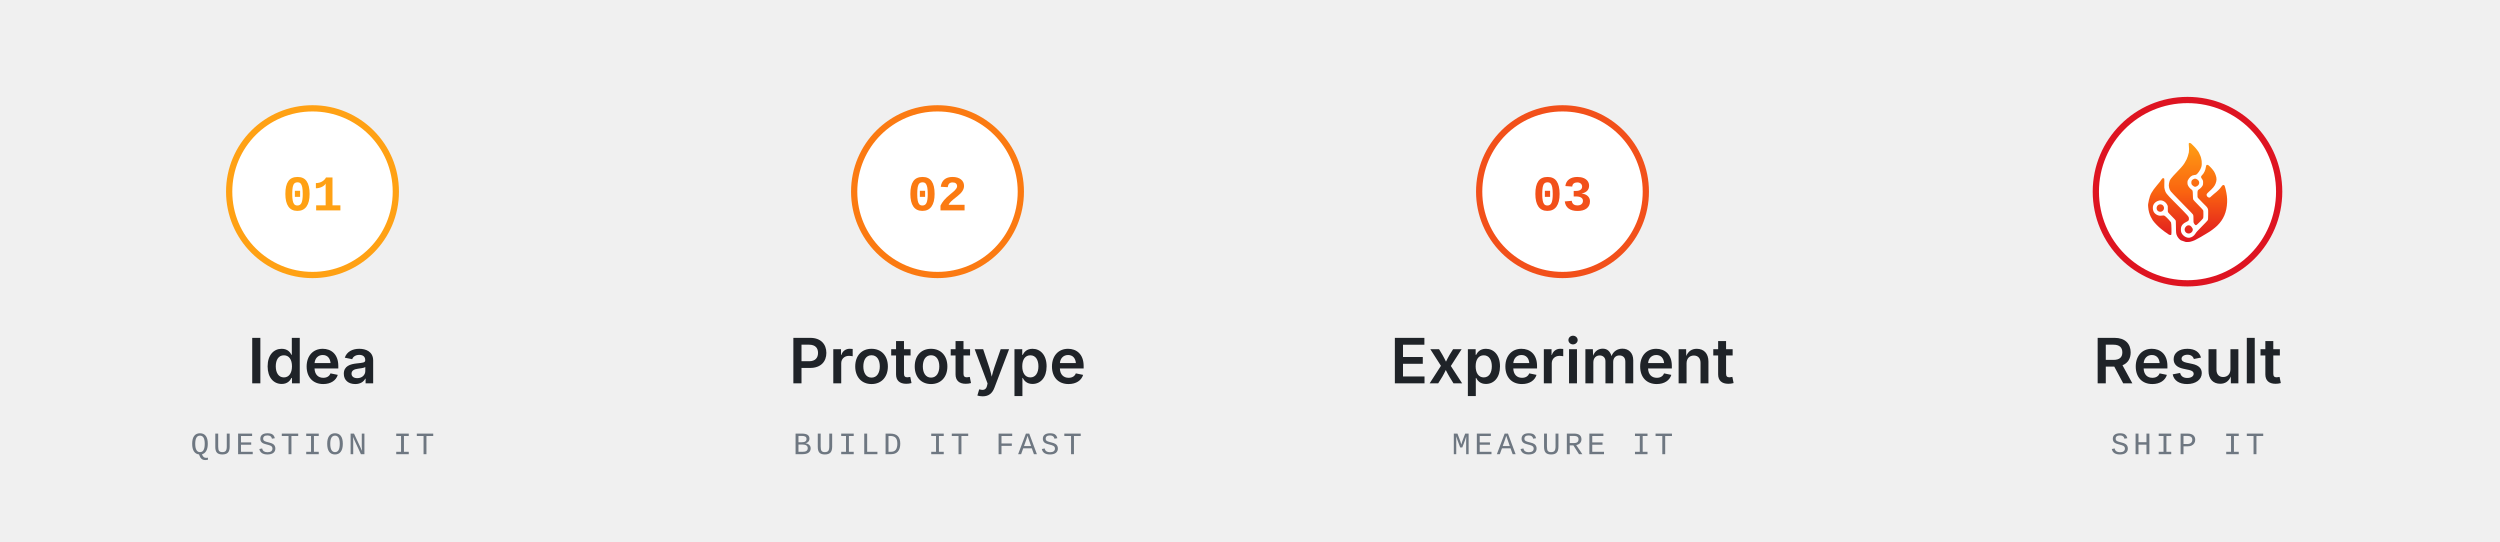
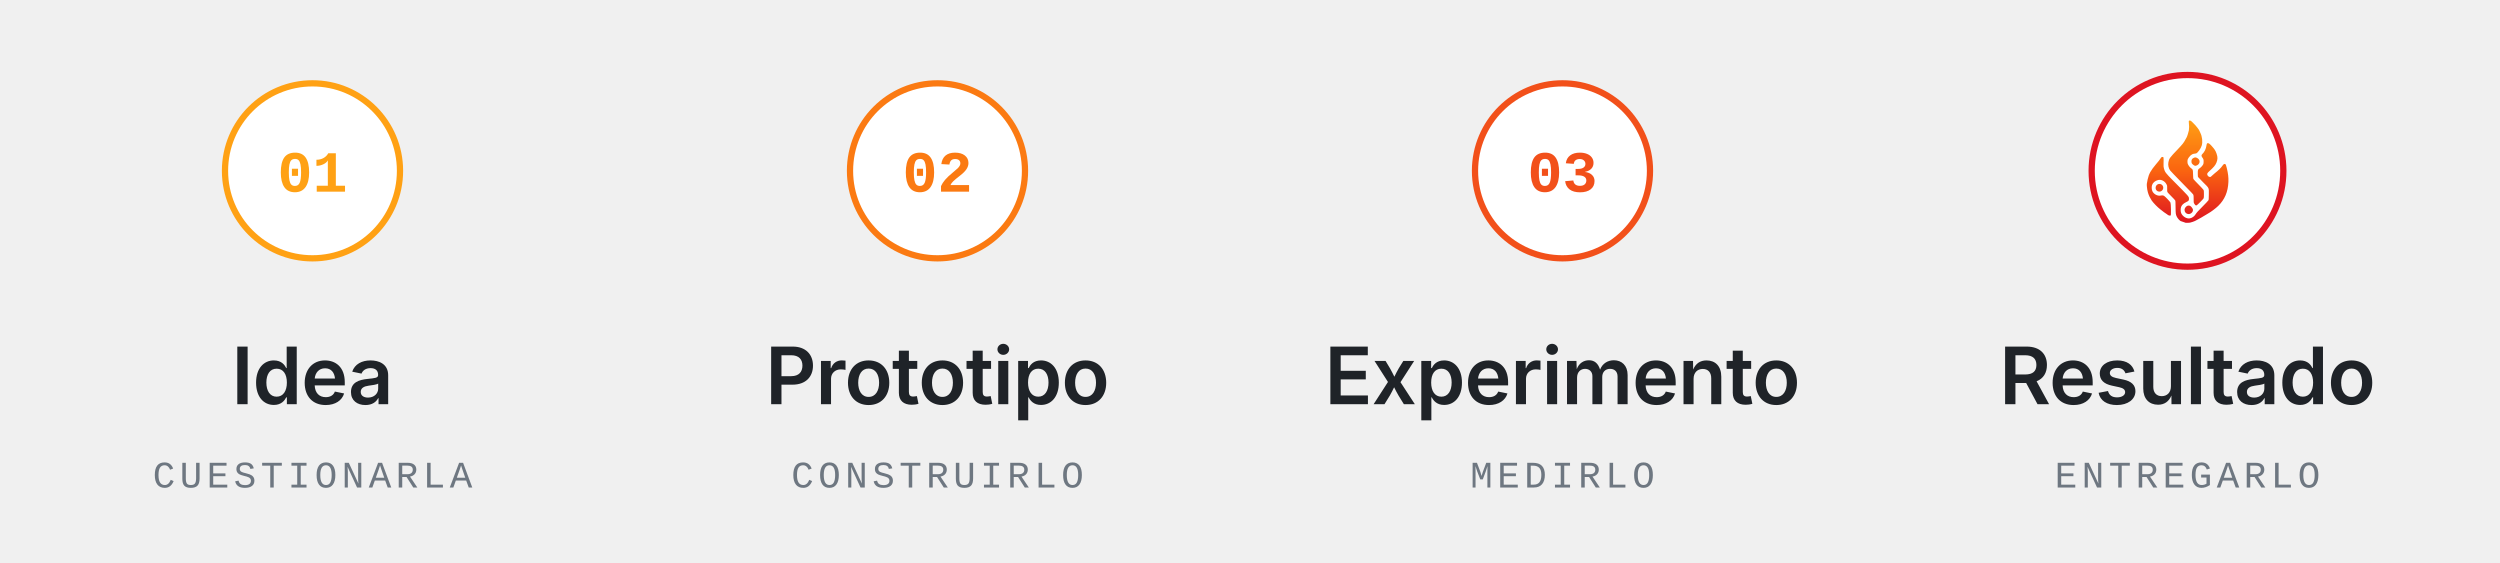
- <svg xmlns="http://www.w3.org/2000/svg" width="1200" height="260" viewBox="0 0 1200 260" role="img" aria-label="How we work: idea, prototype, experiment, result.">
+ <svg xmlns="http://www.w3.org/2000/svg" width="1200" height="270" viewBox="0 0 1200 270" role="img" aria-label="Cómo trabajamos: idea, prototipo, experimento y resultado.">
  <style>.s{font-family:Inter, -apple-system, BlinkMacSystemFont, 'Segoe UI', 'Helvetica Neue', Helvetica, Arial, sans-serif}.m{font-family:'JetBrains Mono', ui-monospace, SFMono-Regular, 'SF Mono', Menlo, Consolas, 'Liberation Mono', monospace}</style>
  <defs>
    <linearGradient id="fl" x1="0" y1="29" x2="0" y2="82" gradientUnits="userSpaceOnUse">
      <stop offset="0" stop-color="#FFA114" />
      <stop offset=".5" stop-color="#FA6410" />
      <stop offset="1" stop-color="#DE1421" />
    </linearGradient>
    <linearGradient id="tk" x1="0" y1="38" x2="0" y2="76" gradientUnits="userSpaceOnUse">
      <stop offset="0" stop-color="#FF8A00" />
      <stop offset="1" stop-color="#EC3B1D" />
    </linearGradient>
    <linearGradient id="wf" x1="0" y1="0" x2="1" y2="0">
      <stop offset="0" stop-color="#FFA114" />
      <stop offset=".5" stop-color="#FA6410" />
      <stop offset="1" stop-color="#DE1421" />
    </linearGradient>
  </defs>
-   <path d="M 150 92 H 1050" stroke="url(#wf)" stroke-width="3" stroke-dasharray="2 10" stroke-linecap="round" fill="none" />
-   <circle cx="150" cy="92" r="40" fill="#FFFFFF" stroke="#FFA114" stroke-width="3" />
-   <text class="m" x="150.0" y="101.0" font-size="24" font-weight="700" fill="#FFA114" text-anchor="middle">01</text>
-   <text class="s" x="150.0" y="184.0" font-size="30" font-weight="600" fill="#1F2328" text-anchor="middle">Idea</text>
-   <text class="m" x="150.0" y="218.0" font-size="15" font-weight="500" fill="#6E7781" text-anchor="middle" letter-spacing="1.80">QUESTION IT</text>
-   <circle cx="450" cy="92" r="40" fill="#FFFFFF" stroke="#FB7A12" stroke-width="3" />
-   <text class="m" x="450.0" y="101.0" font-size="24" font-weight="700" fill="#FB7A12" text-anchor="middle">02</text>
-   <text class="s" x="450.0" y="184.0" font-size="30" font-weight="600" fill="#1F2328" text-anchor="middle">Prototype</text>
-   <text class="m" x="450.0" y="218.0" font-size="15" font-weight="500" fill="#6E7781" text-anchor="middle" letter-spacing="1.80">BUILD IT FAST</text>
-   <circle cx="750" cy="92" r="40" fill="#FFFFFF" stroke="#F2501A" stroke-width="3" />
-   <text class="m" x="750.0" y="101.0" font-size="24" font-weight="700" fill="#F2501A" text-anchor="middle">03</text>
-   <text class="s" x="750.0" y="184.0" font-size="30" font-weight="600" fill="#1F2328" text-anchor="middle">Experiment</text>
-   <text class="m" x="750.0" y="218.0" font-size="15" font-weight="500" fill="#6E7781" text-anchor="middle" letter-spacing="1.80">MEASURE IT</text>
-   <circle cx="1050" cy="92" r="44" fill="#FFFFFF" stroke="#DE1421" stroke-width="3" />
-   <g transform="translate(1030.68 67.62) scale(0.92) translate(-26 -29)">
+   <path d="M 150 82 H 1050" stroke="url(#wf)" stroke-width="3" stroke-dasharray="2 11" stroke-linecap="round" fill="none" />
+   <circle cx="150" cy="82" r="42" fill="#FFFFFF" stroke="#FFA114" stroke-width="3" />
+   <text class="m" x="150.0" y="92.0" font-size="28" font-weight="700" fill="#FFA114" text-anchor="middle">01</text>
+   <text class="s" x="150.0" y="194.0" font-size="38" font-weight="600" fill="#1F2328" text-anchor="middle" letter-spacing="-0.38">Idea</text>
+   <text class="m" x="150.0" y="234.0" font-size="18" font-weight="500" fill="#6E7781" text-anchor="middle" letter-spacing="2.16">CUESTIONARLA</text>
+   <circle cx="450" cy="82" r="42" fill="#FFFFFF" stroke="#FB7A12" stroke-width="3" />
+   <text class="m" x="450.0" y="92.0" font-size="28" font-weight="700" fill="#FB7A12" text-anchor="middle">02</text>
+   <text class="s" x="450.0" y="194.0" font-size="38" font-weight="600" fill="#1F2328" text-anchor="middle" letter-spacing="-0.38">Prototipo</text>
+   <text class="m" x="450.0" y="234.0" font-size="18" font-weight="500" fill="#6E7781" text-anchor="middle" letter-spacing="2.16">CONSTRUIRLO</text>
+   <circle cx="750" cy="82" r="42" fill="#FFFFFF" stroke="#F2501A" stroke-width="3" />
+   <text class="m" x="750.0" y="92.0" font-size="28" font-weight="700" fill="#F2501A" text-anchor="middle">03</text>
+   <text class="s" x="750.0" y="194.0" font-size="38" font-weight="600" fill="#1F2328" text-anchor="middle" letter-spacing="-0.38">Experimento</text>
+   <text class="m" x="750.0" y="234.0" font-size="18" font-weight="500" fill="#6E7781" text-anchor="middle" letter-spacing="2.16">MEDIRLO</text>
+   <circle cx="1050" cy="82" r="46" fill="#FFFFFF" stroke="#DE1421" stroke-width="3" />
+   <g transform="translate(1030.05 56.83) scale(0.95) translate(-26 -29)">
    <path fill="url(#fl)" fill-rule="evenodd" d="M46.05 81.74C45.59 81.62 43.73 80.98 43.53 80.87C42.90 80.52 42.00 79.48 41.60 78.66C41.04 77.48 41.01 77.23 40.97 73.80C40.95 71.16 40.92 70.71 40.77 70.43C40.68 70.26 39.80 69.31 38.81 68.33C37.83 67.35 36.95 66.41 36.86 66.23C36.73 65.98 36.71 65.64 36.73 64.48C36.75 63.06 36.75 63.05 36.44 62.40C35.62 60.70 33.75 59.72 32.12 60.14C30.60 60.53 29.46 61.50 29.09 62.71C28.82 63.60 28.86 64.74 29.21 65.65C29.79 67.19 31.76 68.30 33.37 68.01C34.31 67.83 34.71 67.87 35.21 68.18C35.83 68.58 38.19 71.06 38.40 71.55C38.65 72.10 38.75 77.83 38.52 78.02C38.21 78.28 37.17 77.99 36.80 77.55C36.73 77.46 36.40 77.23 36.07 77.04C35.75 76.85 35.32 76.56 35.12 76.40C34.72 76.08 34.16 75.65 33.30 74.98C31.82 73.84 29.95 71.93 28.91 70.50C28.69 70.20 28.22 69.36 27.86 68.65C27.11 67.15 26.66 65.49 26.49 63.56C26.37 62.24 26.40 61.93 26.86 59.85C27.49 57.01 28.36 55.42 31.15 52.08C31.70 51.42 32.34 50.65 32.58 50.36C32.81 50.08 33.13 49.62 33.29 49.35C33.66 48.70 33.91 48.49 34.30 48.48C34.98 48.46 34.98 48.47 34.90 52.05C34.87 53.25 34.90 53.57 35.09 54.30C35.57 56.12 35.95 56.62 39.69 60.40C48.00 68.77 47.71 68.43 47.73 69.64C47.76 70.52 47.62 70.68 46.27 71.34C44.95 71.98 44.17 72.71 43.78 73.70C43.47 74.49 43.47 76.02 43.79 76.82C44.45 78.52 46.58 79.83 48.16 79.51C49.35 79.28 50.41 78.53 51.05 77.50C51.61 76.60 52.06 76.10 54.69 73.45C56.17 71.97 57.46 70.59 57.56 70.40C57.73 70.09 57.75 69.77 57.78 67.42C57.82 63.93 58.02 64.37 54.96 61.35C53.68 60.09 52.53 58.89 52.41 58.70C52.22 58.38 52.20 58.21 52.20 56.82C52.20 54.91 52.26 54.75 53.13 54.20C53.81 53.77 54.68 52.80 54.97 52.14C55.09 51.86 55.14 51.47 55.14 50.80C55.15 49.77 55.08 49.57 54.44 48.69C53.93 47.99 53.96 47.51 54.54 46.96C55.58 45.98 56.36 44.35 56.59 42.65C56.71 41.79 56.89 41.50 57.28 41.50C57.76 41.50 58.24 41.85 59.22 42.94C60.71 44.59 61.18 45.33 61.71 46.87C62.30 48.57 62.28 49.69 61.64 51.31C61.09 52.67 60.26 53.67 58.00 55.70C57.04 56.56 56.83 56.93 57.01 57.48C57.22 58.14 57.80 58.60 58.42 58.60C58.69 58.60 58.84 58.50 59.30 58.01C59.60 57.68 60.30 57.07 60.85 56.65C62.44 55.43 63.91 54.01 64.55 53.06C65.18 52.14 65.52 51.90 65.98 52.06C66.34 52.19 66.47 52.49 66.86 54.11C67.54 56.95 67.76 58.80 67.67 61.05C67.46 66.15 65.80 70.04 62.48 73.26C61.23 74.47 58.82 76.29 57.55 76.96C57.27 77.11 56.79 77.40 56.48 77.61C56.17 77.83 55.87 78.00 55.82 78.00C55.76 78.00 55.48 78.17 55.19 78.37C54.56 78.79 53.33 79.49 52.38 79.97C52.01 80.15 51.49 80.44 51.23 80.60C50.97 80.77 50.19 81.09 49.50 81.32C48.42 81.68 48.11 81.74 47.25 81.76C46.70 81.78 46.16 81.76 46.05 81.74Z M47.20 77.31C46.17 77.10 45.50 76.25 45.50 75.16C45.50 74.37 46.31 73.32 47.07 73.11C48.07 72.83 48.78 73.25 49.57 74.58C50.33 75.86 48.80 77.62 47.20 77.31Z M50.91 72.75C50.75 72.61 50.49 72.25 50.35 71.96C50.11 71.46 50.10 71.37 50.11 69.74C50.11 68.55 50.08 67.94 49.98 67.68C49.84 67.28 49.85 67.29 43.01 60.31C40.61 57.87 38.47 55.62 38.24 55.31C37.43 54.23 37.07 52.54 37.35 51.17C37.75 49.19 37.92 48.96 42.15 44.53C44.46 42.11 45.14 41.25 45.91 39.76C46.13 39.32 46.42 38.81 46.55 38.61C46.81 38.21 47.53 35.96 47.70 35.01C47.85 34.15 47.86 32.38 47.70 31.48C47.56 30.62 47.61 30.26 47.90 30.10C48.18 29.95 48.84 30.24 49.24 30.71C49.42 30.93 49.82 31.32 50.13 31.59C51.09 32.44 53.10 35.02 53.10 35.42C53.10 35.48 53.28 35.88 53.50 36.32C54.42 38.13 54.73 40.82 54.21 42.65C53.80 44.13 52.17 46.44 51.36 46.69C51.19 46.74 50.79 46.81 50.47 46.84C49.72 46.92 49.33 47.09 48.66 47.62C48.13 48.05 47.41 49.01 47.12 49.69C46.93 50.15 46.93 51.42 47.13 51.96C47.40 52.69 48.17 53.72 48.77 54.15C49.76 54.85 49.74 54.80 49.80 57.23C49.85 59.05 49.88 59.40 50.04 59.70C50.14 59.89 51.27 61.09 52.54 62.37C53.81 63.65 54.95 64.88 55.08 65.11C55.28 65.50 55.30 65.66 55.30 67.27C55.30 68.54 55.26 69.10 55.16 69.35C55.08 69.54 54.29 70.41 53.35 71.34C51.55 73.14 51.45 73.20 50.91 72.75Z M31.94 65.81C30.47 65.14 30.56 62.89 32.09 62.24C32.86 61.92 33.84 62.17 34.34 62.83C35.59 64.47 33.83 66.67 31.94 65.81Z M50.65 52.89C50.21 52.76 49.40 52.10 49.18 51.70C49.07 51.48 49.00 51.15 49.00 50.78C49.00 49.81 49.29 49.34 50.15 48.94C50.78 48.64 51.12 48.64 51.75 48.94C53.47 49.74 53.59 51.65 51.99 52.62C51.47 52.93 51.06 53.02 50.65 52.89Z" />
  </g>
-   <text class="s" x="1050.0" y="184.0" font-size="30" font-weight="600" fill="#1F2328" text-anchor="middle">Result</text>
-   <text class="m" x="1050.0" y="218.0" font-size="15" font-weight="500" fill="#6E7781" text-anchor="middle" letter-spacing="1.80">SHIP IT</text>
+   <text class="s" x="1050.0" y="194.0" font-size="38" font-weight="600" fill="#1F2328" text-anchor="middle" letter-spacing="-0.38">Resultado</text>
+   <text class="m" x="1050.0" y="234.0" font-size="18" font-weight="500" fill="#6E7781" text-anchor="middle" letter-spacing="2.16">ENTREGARLO</text>
</svg>
